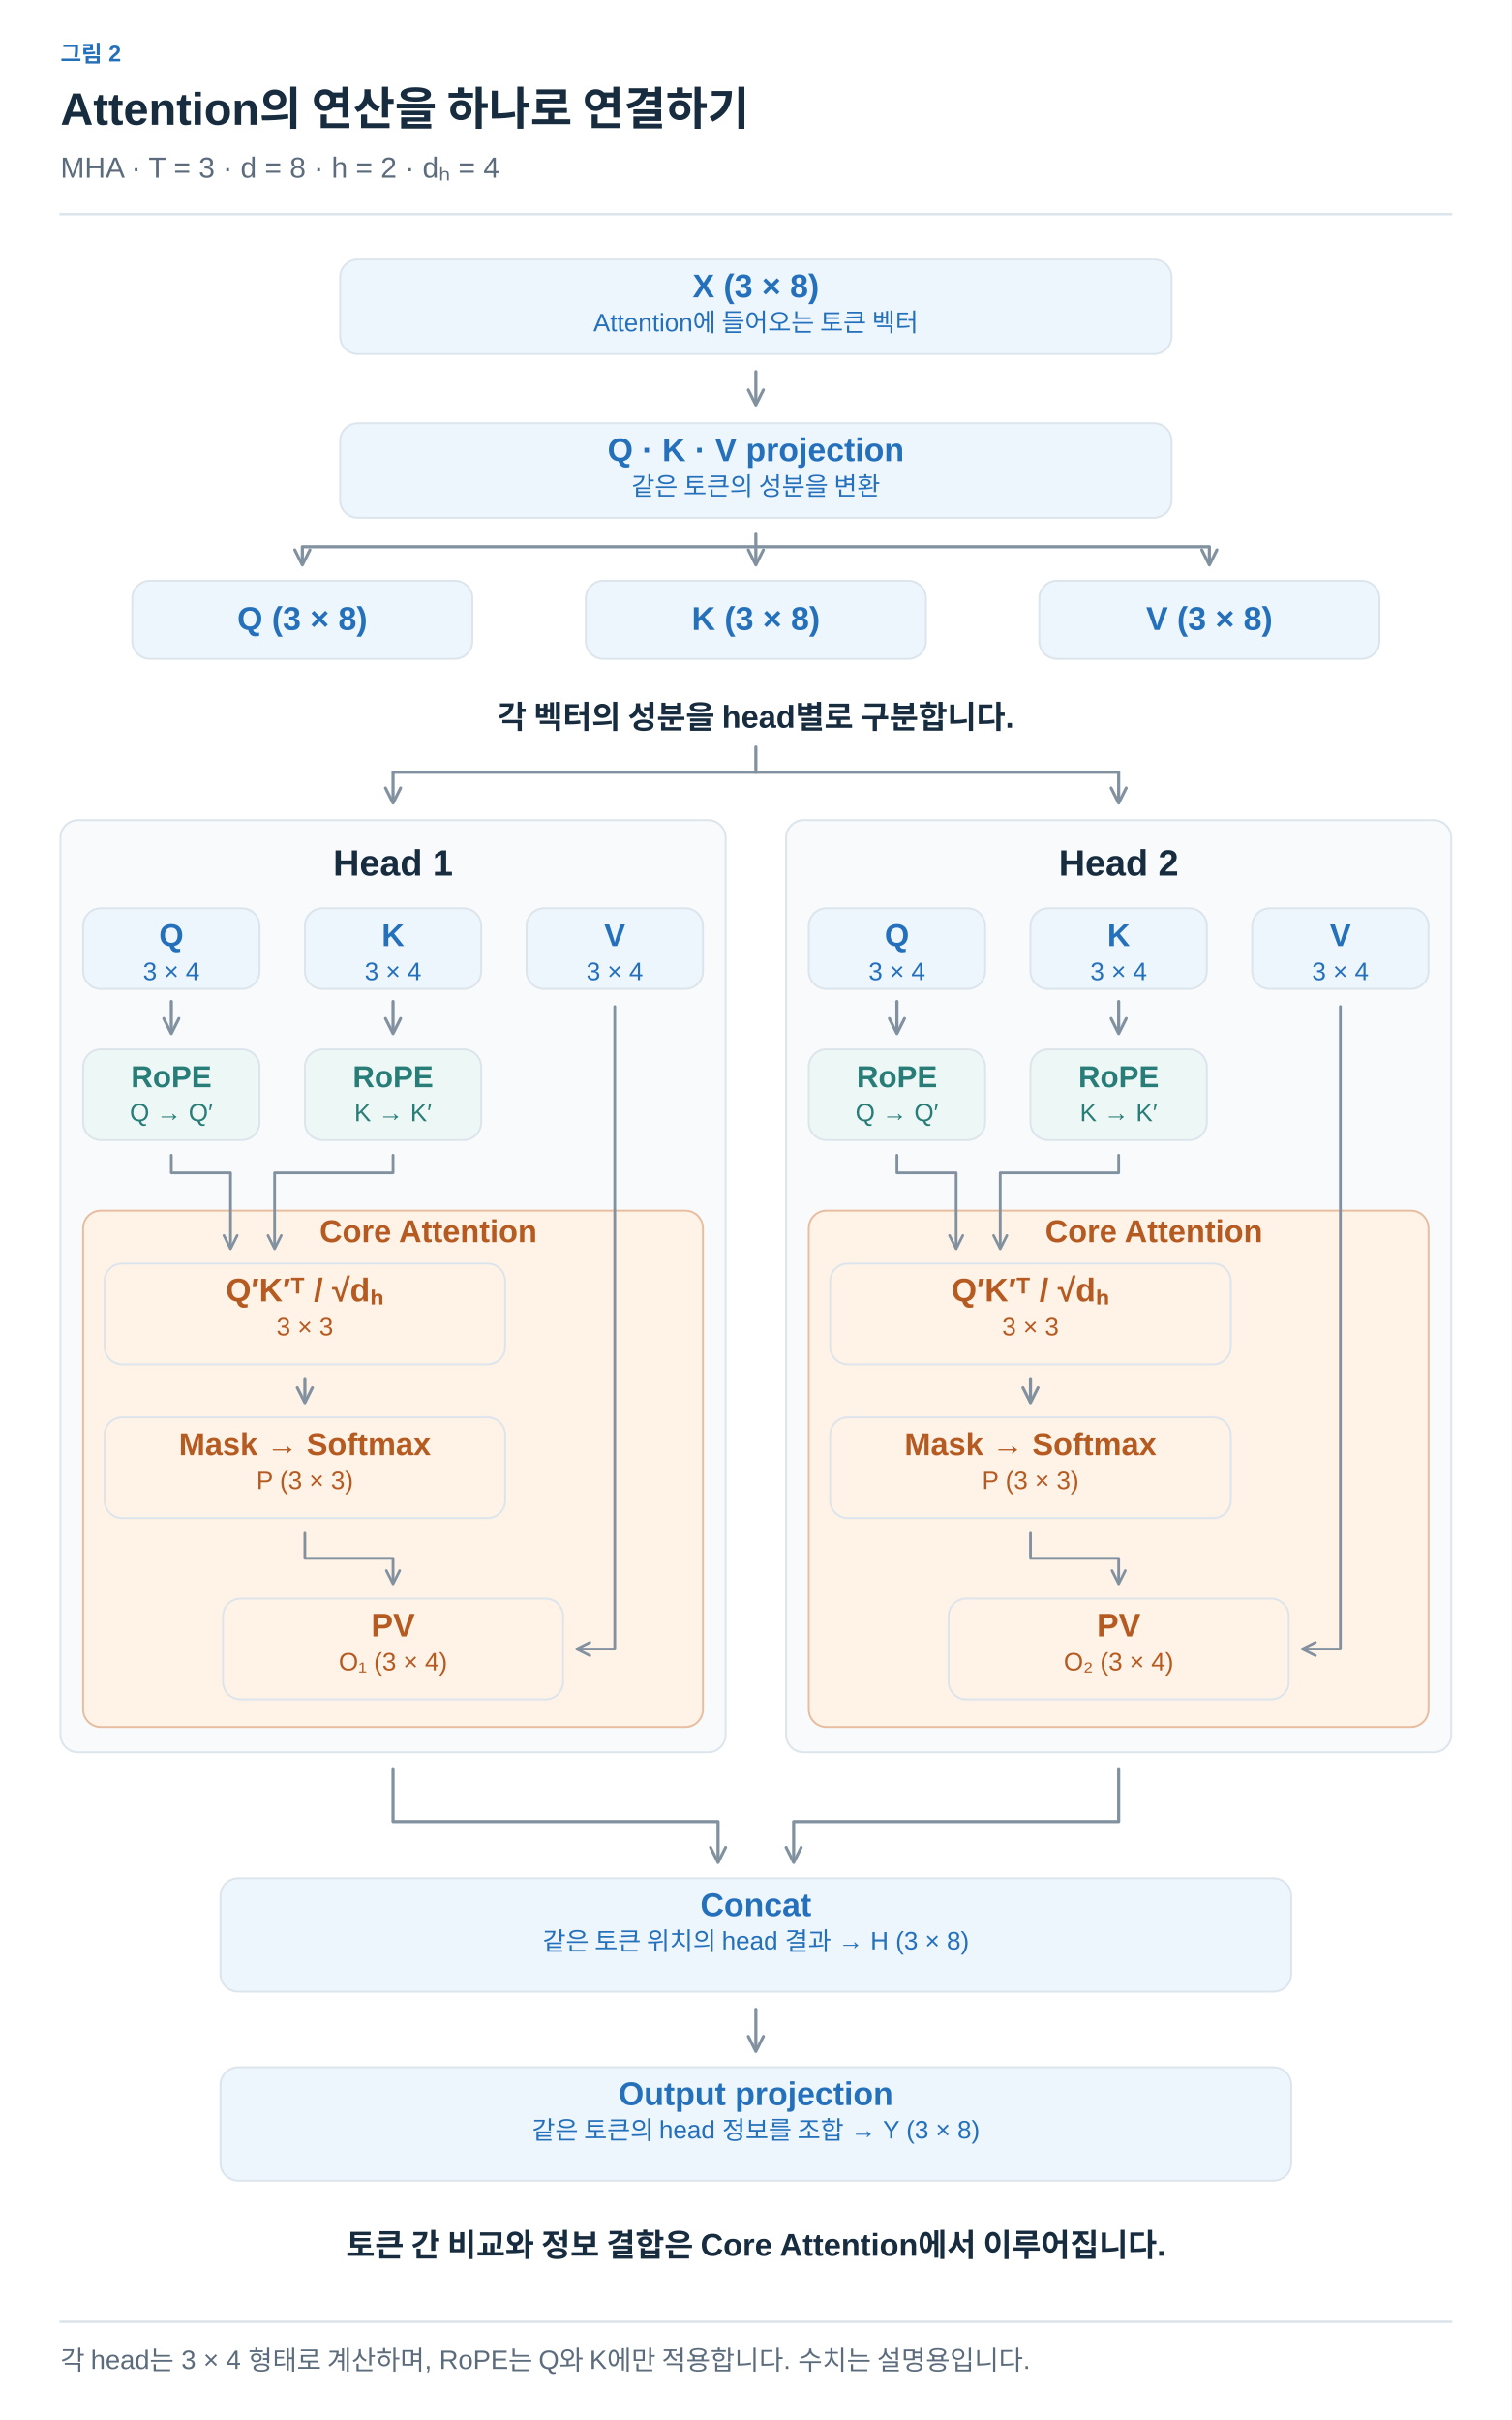
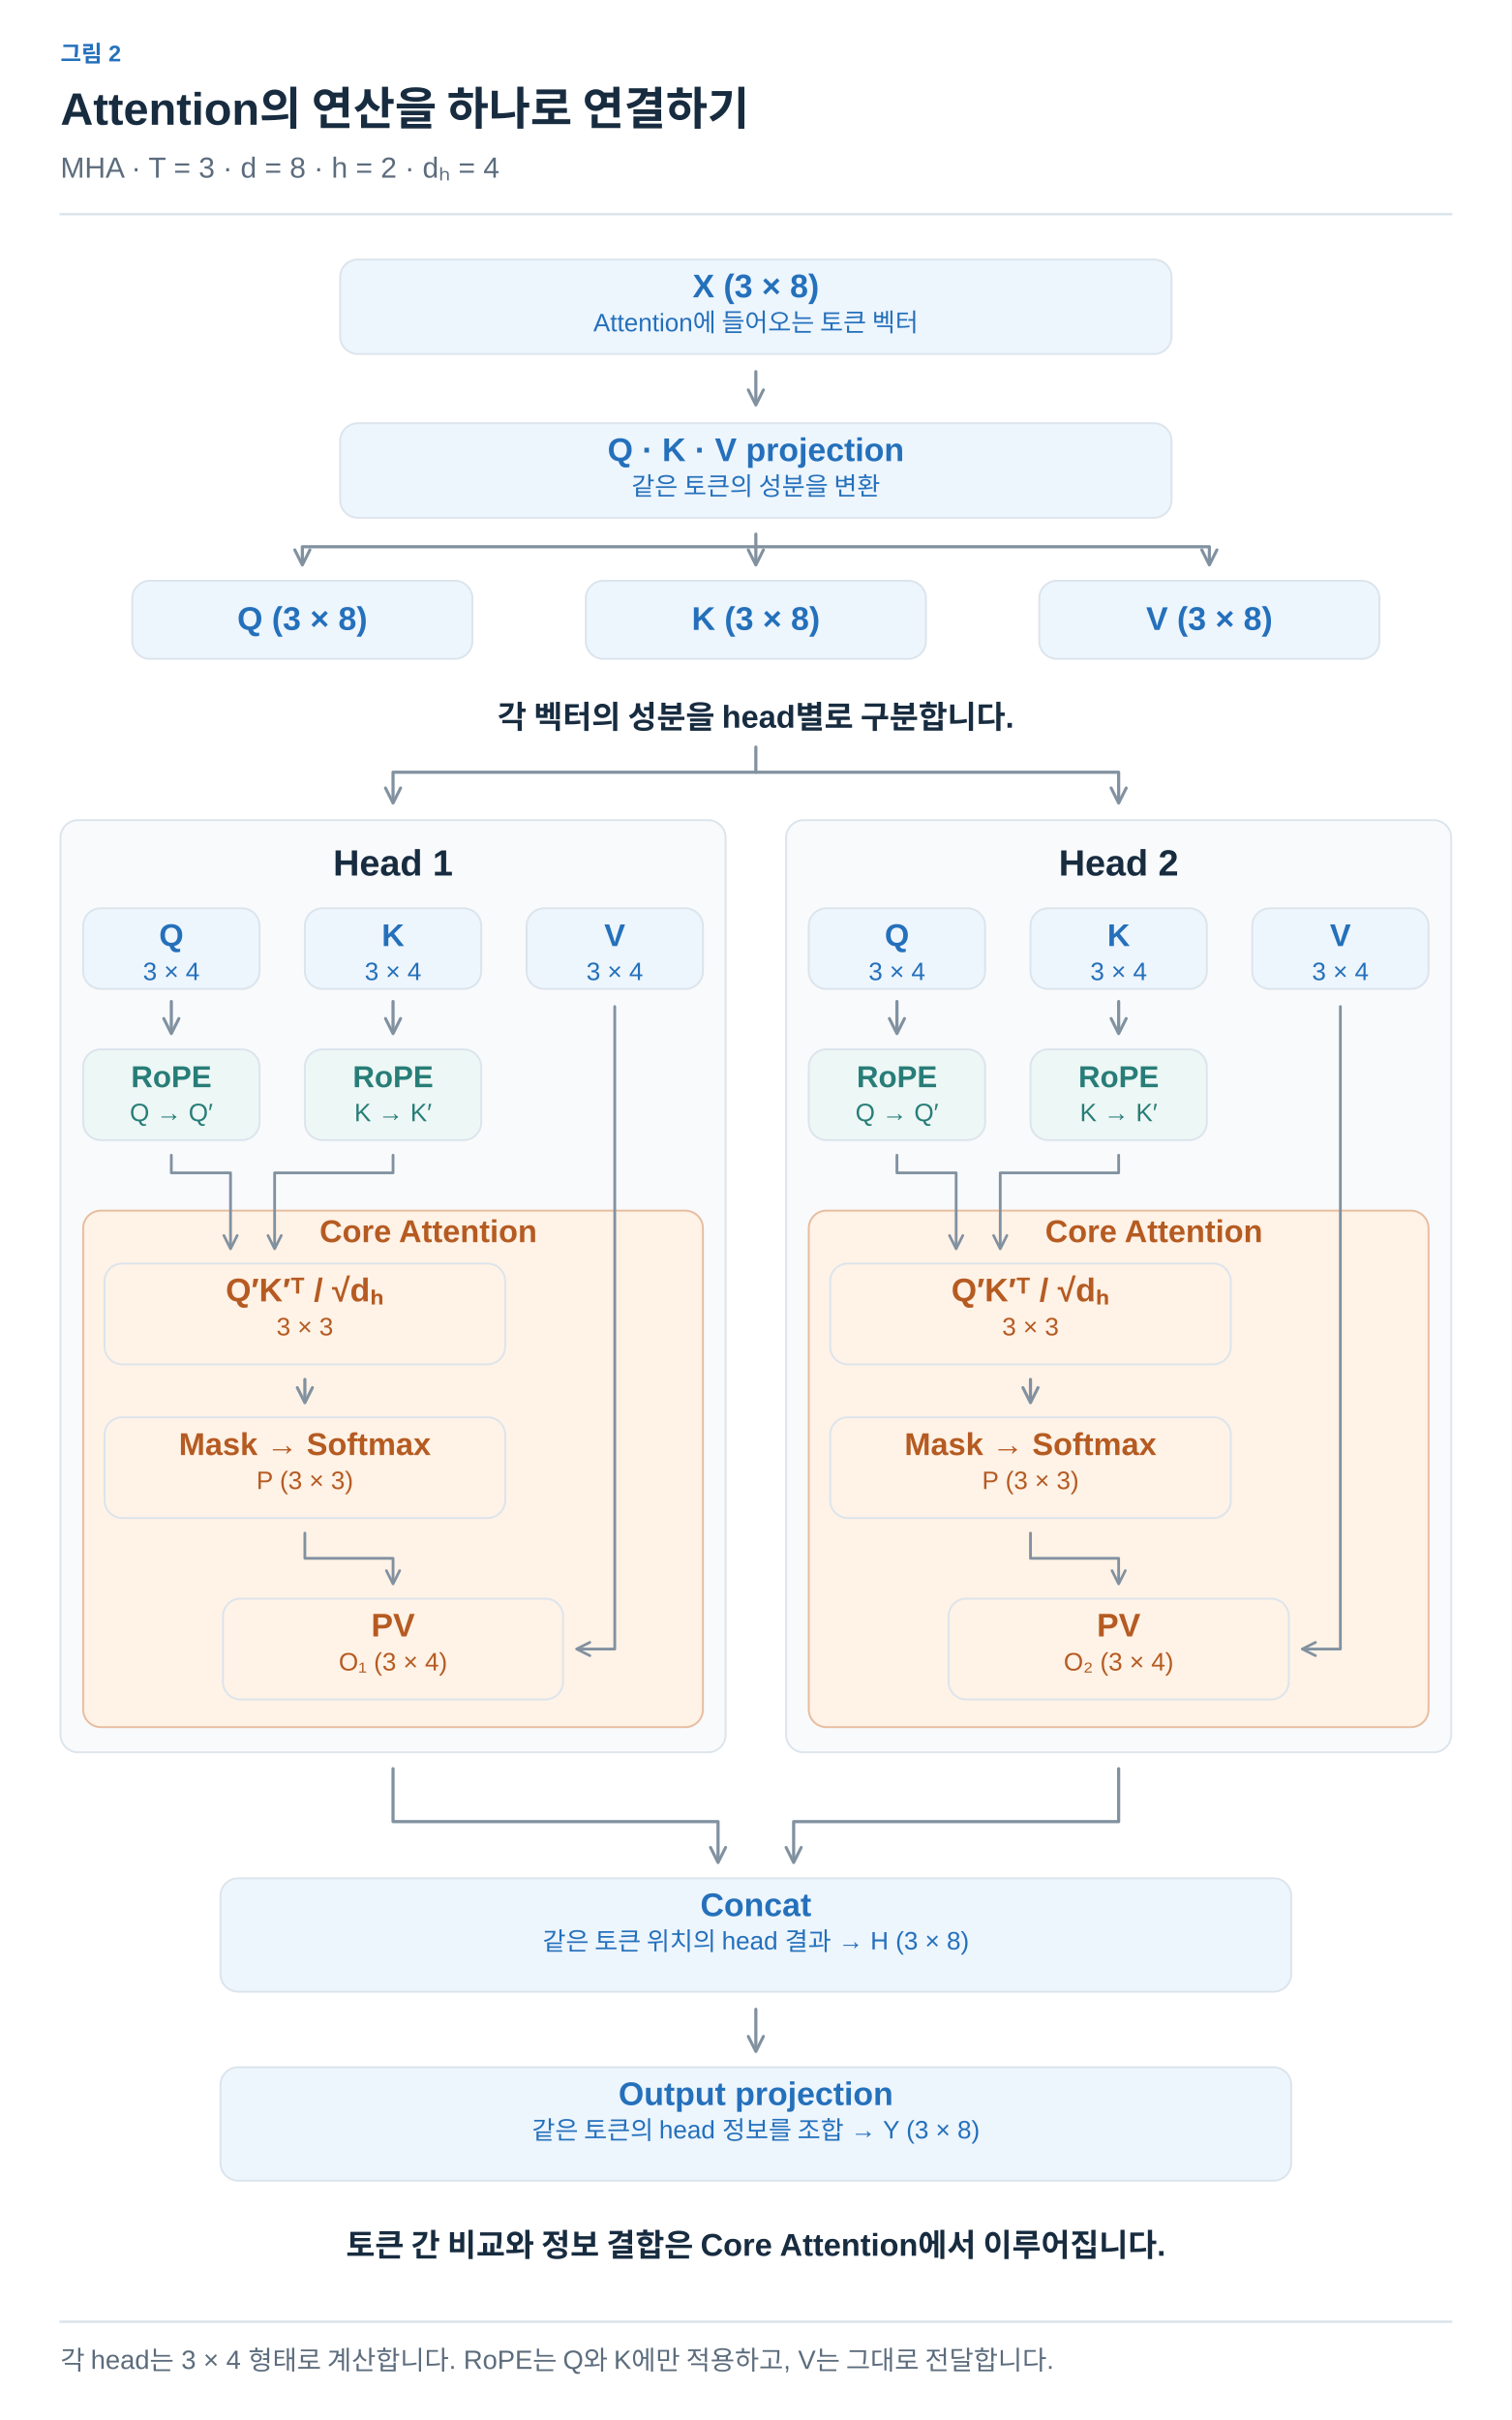
<svg xmlns="http://www.w3.org/2000/svg" width="1200" height="1921" viewBox="0 0 1200 1921" role="img" aria-labelledby="title desc">
  <defs>
    <marker id="arrow-ink" viewBox="0 0 10 10" refX="8" refY="5" markerWidth="6" markerHeight="6" orient="auto">
      <path d="M1 1 L9 5 L1 9" fill="none" stroke="#182C40" stroke-width="1.6" />
    </marker>
    <marker id="arrow-muted" viewBox="0 0 10 10" refX="8" refY="5" markerWidth="6" markerHeight="6" orient="auto">
      <path d="M1 1 L9 5 L1 9" fill="none" stroke="#5C6C7C" stroke-width="1.6" />
    </marker>
    <marker id="arrow-line" viewBox="0 0 10 10" refX="8" refY="5" markerWidth="6" markerHeight="6" orient="auto">
      <path d="M1 1 L9 5 L1 9" fill="none" stroke="#DCE4EC" stroke-width="1.6" />
    </marker>
    <marker id="arrow-paper" viewBox="0 0 10 10" refX="8" refY="5" markerWidth="6" markerHeight="6" orient="auto">
      <path d="M1 1 L9 5 L1 9" fill="none" stroke="#FFFFFF" stroke-width="1.6" />
    </marker>
    <marker id="arrow-blue" viewBox="0 0 10 10" refX="8" refY="5" markerWidth="6" markerHeight="6" orient="auto">
      <path d="M1 1 L9 5 L1 9" fill="none" stroke="#2470BB" stroke-width="1.6" />
    </marker>
    <marker id="arrow-teal" viewBox="0 0 10 10" refX="8" refY="5" markerWidth="6" markerHeight="6" orient="auto">
      <path d="M1 1 L9 5 L1 9" fill="none" stroke="#287D78" stroke-width="1.6" />
    </marker>
    <marker id="arrow-orange" viewBox="0 0 10 10" refX="8" refY="5" markerWidth="6" markerHeight="6" orient="auto">
      <path d="M1 1 L9 5 L1 9" fill="none" stroke="#B55B22" stroke-width="1.6" />
    </marker>
    <marker id="arrow-purple" viewBox="0 0 10 10" refX="8" refY="5" markerWidth="6" markerHeight="6" orient="auto">
      <path d="M1 1 L9 5 L1 9" fill="none" stroke="#7954A3" stroke-width="1.6" />
    </marker>
    <marker id="arrow-gray" viewBox="0 0 10 10" refX="8" refY="5" markerWidth="6" markerHeight="6" orient="auto">
      <path d="M1 1 L9 5 L1 9" fill="none" stroke="#657789" stroke-width="1.6" />
    </marker>
    <marker id="arrow-red" viewBox="0 0 10 10" refX="8" refY="5" markerWidth="6" markerHeight="6" orient="auto">
      <path d="M1 1 L9 5 L1 9" fill="none" stroke="#B34242" stroke-width="1.6" />
    </marker>
    <marker id="arrow-indigo" viewBox="0 0 10 10" refX="8" refY="5" markerWidth="6" markerHeight="6" orient="auto">
      <path d="M1 1 L9 5 L1 9" fill="none" stroke="#4C60A8" stroke-width="1.6" />
    </marker>
    <marker id="arrow-slate" viewBox="0 0 10 10" refX="8" refY="5" markerWidth="6" markerHeight="6" orient="auto">
      <path d="M1 1 L9 5 L1 9" fill="none" stroke="#8191A0" stroke-width="1.6" />
    </marker>
    <marker id="arrow-surface" viewBox="0 0 10 10" refX="8" refY="5" markerWidth="6" markerHeight="6" orient="auto">
      <path d="M1 1 L9 5 L1 9" fill="none" stroke="#F8FAFC" stroke-width="1.6" />
    </marker>
  </defs>
  <style>text{font-family:Arial,"Apple SD Gothic Neo","Noto Sans KR",sans-serif}text[font-family]{font-family:Menlo,Consolas,monospace}path{stroke-linecap:round;stroke-linejoin:round}</style>
  <rect width="100%" height="100%" fill="white" />
  <text x="48" y="49" fill="#2470BB" font-size="18" font-weight="600" text-anchor="start" data-max-width="1104">그림 2</text>
  <text x="48" y="99" fill="#182C40" font-size="36" font-weight="700" text-anchor="start" data-max-width="1104">Attention의 연산을 하나로 연결하기</text>
  <text x="48" y="141" fill="#5C6C7C" font-size="23" font-weight="400" text-anchor="start" data-max-width="1104">MHA · T = 3 · d = 8 · h = 2 · dₕ = 4</text>
  <path d="M48,170 H1152" stroke="#DCE4EC" stroke-width="2" />
  <g transform="translate(48 206) scale(1)" data-panel="1">
    <g transform="translate(-48 -205)">
      <rect x="270" y="205" width="660" height="75" rx="14" fill="#EDF5FD" stroke="#DCE4EC" stroke-width="1.5" />
      <text x="600" y="235" fill="#2470BB" font-size="26" font-weight="600" text-anchor="middle">X (3 × 8)</text>
      <text x="600" y="262" fill="#2470BB" font-size="20" font-weight="400" text-anchor="middle">Attention에 들어오는 토큰 벡터</text>
      <path d="M600,294 L600,319" fill="none" stroke="#8191A0" stroke-width="2.5" marker-end="url(#arrow-slate)" />
      <rect x="270" y="335" width="660" height="75" rx="14" fill="#EDF5FD" stroke="#DCE4EC" stroke-width="1.5" />
      <text x="600" y="365" fill="#2470BB" font-size="26" font-weight="600" text-anchor="middle">Q · K · V projection</text>
      <text x="600" y="392" fill="#2470BB" font-size="20" font-weight="400" text-anchor="middle">같은 토큰의 성분을 변환</text>
      <path d="M600,423 L600,446" fill="none" stroke="#8191A0" stroke-width="2.5" marker-end="url(#arrow-slate)" />
      <path d="M600,433 H240 V446" fill="none" stroke="#8191A0" stroke-width="2.5" marker-end="url(#arrow-slate)" />
      <path d="M600,433 H960 V446" fill="none" stroke="#8191A0" stroke-width="2.5" marker-end="url(#arrow-slate)" />
      <rect x="105" y="460" width="270" height="62" rx="14" fill="#EDF5FD" stroke="#DCE4EC" stroke-width="1.5" />
      <text x="240" y="499" fill="#2470BB" font-size="26" font-weight="600" text-anchor="middle">Q (3 × 8)</text>
      <rect x="465" y="460" width="270" height="62" rx="14" fill="#EDF5FD" stroke="#DCE4EC" stroke-width="1.5" />
      <text x="600" y="499" fill="#2470BB" font-size="26" font-weight="600" text-anchor="middle">K (3 × 8)</text>
      <rect x="825" y="460" width="270" height="62" rx="14" fill="#EDF5FD" stroke="#DCE4EC" stroke-width="1.5" />
      <text x="960" y="499" fill="#2470BB" font-size="26" font-weight="600" text-anchor="middle">V (3 × 8)</text>
      <text x="600" y="577" fill="#182C40" font-size="25" font-weight="600" text-anchor="middle">각 벡터의 성분을 head별로 구분합니다.</text>
      <path d="M600,592 V612 H312 V635" fill="none" stroke="#8191A0" stroke-width="2.5" marker-end="url(#arrow-slate)" />
      <path d="M600,612 H888 V635" fill="none" stroke="#8191A0" stroke-width="2.5" marker-end="url(#arrow-slate)" />
      <rect x="48" y="650" width="528" height="740" rx="14" fill="#F8FAFC" stroke="#DCE4EC" stroke-width="1.5" />
      <text x="312" y="694" fill="#182C40" font-size="29" font-weight="600" text-anchor="middle">Head 1</text>
      <rect x="66" y="960" width="492" height="410" rx="14" fill="#FFF2E6" stroke="#E7BC9F" stroke-width="1.5" />
      <rect x="66" y="720" width="140" height="64" rx="14" fill="#EDF5FD" stroke="#DCE4EC" stroke-width="1.5" />
      <text x="136" y="750" fill="#2470BB" font-size="25" font-weight="600" text-anchor="middle">Q</text>
      <text x="136" y="777" fill="#2470BB" font-size="20" font-weight="400" text-anchor="middle">3 × 4</text>
      <rect x="242" y="720" width="140" height="64" rx="14" fill="#EDF5FD" stroke="#DCE4EC" stroke-width="1.5" />
      <text x="312" y="750" fill="#2470BB" font-size="25" font-weight="600" text-anchor="middle">K</text>
      <text x="312" y="777" fill="#2470BB" font-size="20" font-weight="400" text-anchor="middle">3 × 4</text>
      <rect x="418" y="720" width="140" height="64" rx="14" fill="#EDF5FD" stroke="#DCE4EC" stroke-width="1.5" />
      <text x="488" y="750" fill="#2470BB" font-size="25" font-weight="600" text-anchor="middle">V</text>
      <text x="488" y="777" fill="#2470BB" font-size="20" font-weight="400" text-anchor="middle">3 × 4</text>
      <path d="M136,794 L136,818" fill="none" stroke="#8191A0" stroke-width="2.5" marker-end="url(#arrow-slate)" />
      <rect x="66" y="832" width="140" height="72" rx="14" fill="#EDF7F5" stroke="#DCE4EC" stroke-width="1.5" />
      <text x="136" y="862" fill="#287D78" font-size="24" font-weight="600" text-anchor="middle">RoPE</text>
      <text x="136" y="889" fill="#287D78" font-size="20" font-weight="400" text-anchor="middle">Q → Q′</text>
      <path d="M312,794 L312,818" fill="none" stroke="#8191A0" stroke-width="2.5" marker-end="url(#arrow-slate)" />
      <rect x="242" y="832" width="140" height="72" rx="14" fill="#EDF7F5" stroke="#DCE4EC" stroke-width="1.5" />
      <text x="312" y="862" fill="#287D78" font-size="24" font-weight="600" text-anchor="middle">RoPE</text>
      <text x="312" y="889" fill="#287D78" font-size="20" font-weight="400" text-anchor="middle">K → K′</text>
      <path d="M136,916 V930 H183 V989" fill="none" stroke="#8191A0" stroke-width="2.2" marker-end="url(#arrow-slate)" />
      <path d="M312,916 V930 H218 V989" fill="none" stroke="#8191A0" stroke-width="2.2" marker-end="url(#arrow-slate)" />
      <text x="340" y="985" fill="#B55B22" font-size="25" font-weight="600" text-anchor="middle">Core Attention</text>
      <rect x="83" y="1002" width="318" height="80" rx="14" fill="#FFF2E6" stroke="#DCE4EC" stroke-width="1.5" />
      <text x="242" y="1032" fill="#B55B22" font-size="26" font-weight="600" text-anchor="middle">Q′K′ᵀ / √dₕ</text>
      <text x="242" y="1059" fill="#B55B22" font-size="20" font-weight="400" text-anchor="middle">3 × 3</text>
      <path d="M242,1094 L242,1111" fill="none" stroke="#8191A0" stroke-width="2.5" marker-end="url(#arrow-slate)" />
      <rect x="83" y="1124" width="318" height="80" rx="14" fill="#FFF2E6" stroke="#DCE4EC" stroke-width="1.5" />
      <text x="242" y="1154" fill="#B55B22" font-size="25" font-weight="600" text-anchor="middle">Mask → Softmax</text>
      <text x="242" y="1181" fill="#B55B22" font-size="20" font-weight="400" text-anchor="middle">P (3 × 3)</text>
      <path d="M242,1216 V1236 H312 V1255" fill="none" stroke="#8191A0" stroke-width="2.2" marker-end="url(#arrow-slate)" />
      <rect x="177" y="1268" width="270" height="80" rx="14" fill="#FFF2E6" stroke="#DCE4EC" stroke-width="1.5" />
      <text x="312" y="1298" fill="#B55B22" font-size="26" font-weight="600" text-anchor="middle">PV</text>
      <text x="312" y="1325" fill="#B55B22" font-size="20" font-weight="400" text-anchor="middle">O₁ (3 × 4)</text>
      <path d="M488,798 V1308 H459" fill="none" stroke="#8191A0" stroke-width="2.2" marker-end="url(#arrow-slate)" />
      <rect x="624" y="650" width="528" height="740" rx="14" fill="#F8FAFC" stroke="#DCE4EC" stroke-width="1.5" />
      <text x="888" y="694" fill="#182C40" font-size="29" font-weight="600" text-anchor="middle">Head 2</text>
      <rect x="642" y="960" width="492" height="410" rx="14" fill="#FFF2E6" stroke="#E7BC9F" stroke-width="1.5" />
      <rect x="642" y="720" width="140" height="64" rx="14" fill="#EDF5FD" stroke="#DCE4EC" stroke-width="1.5" />
      <text x="712" y="750" fill="#2470BB" font-size="25" font-weight="600" text-anchor="middle">Q</text>
      <text x="712" y="777" fill="#2470BB" font-size="20" font-weight="400" text-anchor="middle">3 × 4</text>
      <rect x="818" y="720" width="140" height="64" rx="14" fill="#EDF5FD" stroke="#DCE4EC" stroke-width="1.5" />
      <text x="888" y="750" fill="#2470BB" font-size="25" font-weight="600" text-anchor="middle">K</text>
      <text x="888" y="777" fill="#2470BB" font-size="20" font-weight="400" text-anchor="middle">3 × 4</text>
      <rect x="994" y="720" width="140" height="64" rx="14" fill="#EDF5FD" stroke="#DCE4EC" stroke-width="1.5" />
      <text x="1064" y="750" fill="#2470BB" font-size="25" font-weight="600" text-anchor="middle">V</text>
      <text x="1064" y="777" fill="#2470BB" font-size="20" font-weight="400" text-anchor="middle">3 × 4</text>
      <path d="M712,794 L712,818" fill="none" stroke="#8191A0" stroke-width="2.5" marker-end="url(#arrow-slate)" />
      <rect x="642" y="832" width="140" height="72" rx="14" fill="#EDF7F5" stroke="#DCE4EC" stroke-width="1.5" />
      <text x="712" y="862" fill="#287D78" font-size="24" font-weight="600" text-anchor="middle">RoPE</text>
      <text x="712" y="889" fill="#287D78" font-size="20" font-weight="400" text-anchor="middle">Q → Q′</text>
      <path d="M888,794 L888,818" fill="none" stroke="#8191A0" stroke-width="2.5" marker-end="url(#arrow-slate)" />
      <rect x="818" y="832" width="140" height="72" rx="14" fill="#EDF7F5" stroke="#DCE4EC" stroke-width="1.5" />
      <text x="888" y="862" fill="#287D78" font-size="24" font-weight="600" text-anchor="middle">RoPE</text>
      <text x="888" y="889" fill="#287D78" font-size="20" font-weight="400" text-anchor="middle">K → K′</text>
      <path d="M712,916 V930 H759 V989" fill="none" stroke="#8191A0" stroke-width="2.2" marker-end="url(#arrow-slate)" />
      <path d="M888,916 V930 H794 V989" fill="none" stroke="#8191A0" stroke-width="2.2" marker-end="url(#arrow-slate)" />
      <text x="916" y="985" fill="#B55B22" font-size="25" font-weight="600" text-anchor="middle">Core Attention</text>
      <rect x="659" y="1002" width="318" height="80" rx="14" fill="#FFF2E6" stroke="#DCE4EC" stroke-width="1.5" />
      <text x="818" y="1032" fill="#B55B22" font-size="26" font-weight="600" text-anchor="middle">Q′K′ᵀ / √dₕ</text>
      <text x="818" y="1059" fill="#B55B22" font-size="20" font-weight="400" text-anchor="middle">3 × 3</text>
      <path d="M818,1094 L818,1111" fill="none" stroke="#8191A0" stroke-width="2.5" marker-end="url(#arrow-slate)" />
      <rect x="659" y="1124" width="318" height="80" rx="14" fill="#FFF2E6" stroke="#DCE4EC" stroke-width="1.5" />
      <text x="818" y="1154" fill="#B55B22" font-size="25" font-weight="600" text-anchor="middle">Mask → Softmax</text>
      <text x="818" y="1181" fill="#B55B22" font-size="20" font-weight="400" text-anchor="middle">P (3 × 3)</text>
      <path d="M818,1216 V1236 H888 V1255" fill="none" stroke="#8191A0" stroke-width="2.2" marker-end="url(#arrow-slate)" />
      <rect x="753" y="1268" width="270" height="80" rx="14" fill="#FFF2E6" stroke="#DCE4EC" stroke-width="1.5" />
      <text x="888" y="1298" fill="#B55B22" font-size="26" font-weight="600" text-anchor="middle">PV</text>
      <text x="888" y="1325" fill="#B55B22" font-size="20" font-weight="400" text-anchor="middle">O₂ (3 × 4)</text>
      <path d="M1064,798 V1308 H1035" fill="none" stroke="#8191A0" stroke-width="2.2" marker-end="url(#arrow-slate)" />
      <path d="M312,1403 V1445 H570 V1476" fill="none" stroke="#8191A0" stroke-width="2.5" marker-end="url(#arrow-slate)" />
      <path d="M888,1403 V1445 H630 V1476" fill="none" stroke="#8191A0" stroke-width="2.5" marker-end="url(#arrow-slate)" />
      <rect x="175" y="1490" width="850" height="90" rx="14" fill="#EDF5FD" stroke="#DCE4EC" stroke-width="1.5" />
      <text x="600" y="1520" fill="#2470BB" font-size="26" font-weight="600" text-anchor="middle">Concat</text>
      <text x="600" y="1547" fill="#2470BB" font-size="20" font-weight="400" text-anchor="middle">같은 토큰 위치의 head 결과 → H (3 × 8)</text>
      <path d="M600,1594 L600,1626" fill="none" stroke="#8191A0" stroke-width="2.5" marker-end="url(#arrow-slate)" />
      <rect x="175" y="1640" width="850" height="90" rx="14" fill="#EDF5FD" stroke="#DCE4EC" stroke-width="1.5" />
      <text x="600" y="1670" fill="#2470BB" font-size="26" font-weight="600" text-anchor="middle">Output projection</text>
      <text x="600" y="1697" fill="#2470BB" font-size="20" font-weight="400" text-anchor="middle">같은 토큰의 head 정보를 조합 → Y (3 × 8)</text>
      <text x="600" y="1790" fill="#182C40" font-size="25" font-weight="600" text-anchor="middle">토큰 간 비교와 정보 결합은 Core Attention에서 이루어집니다.</text>
    </g>
  </g>
  <path d="M48,1843 H1152" stroke="#DCE4EC" stroke-width="2" />
-   <text x="48" y="1881" fill="#5C6C7C" font-size="21" font-weight="400" text-anchor="start" data-max-width="1104">각 head는 3 × 4 형태로 계산하며, RoPE는 Q와 K에만 적용합니다. 수치는 설명용입니다.</text>
+   <text x="48" y="1881" fill="#5C6C7C" font-size="21" font-weight="400" text-anchor="start" data-max-width="1104">각 head는 3 × 4 형태로 계산합니다. RoPE는 Q와 K에만 적용하고, V는 그대로 전달합니다.</text>
</svg>
